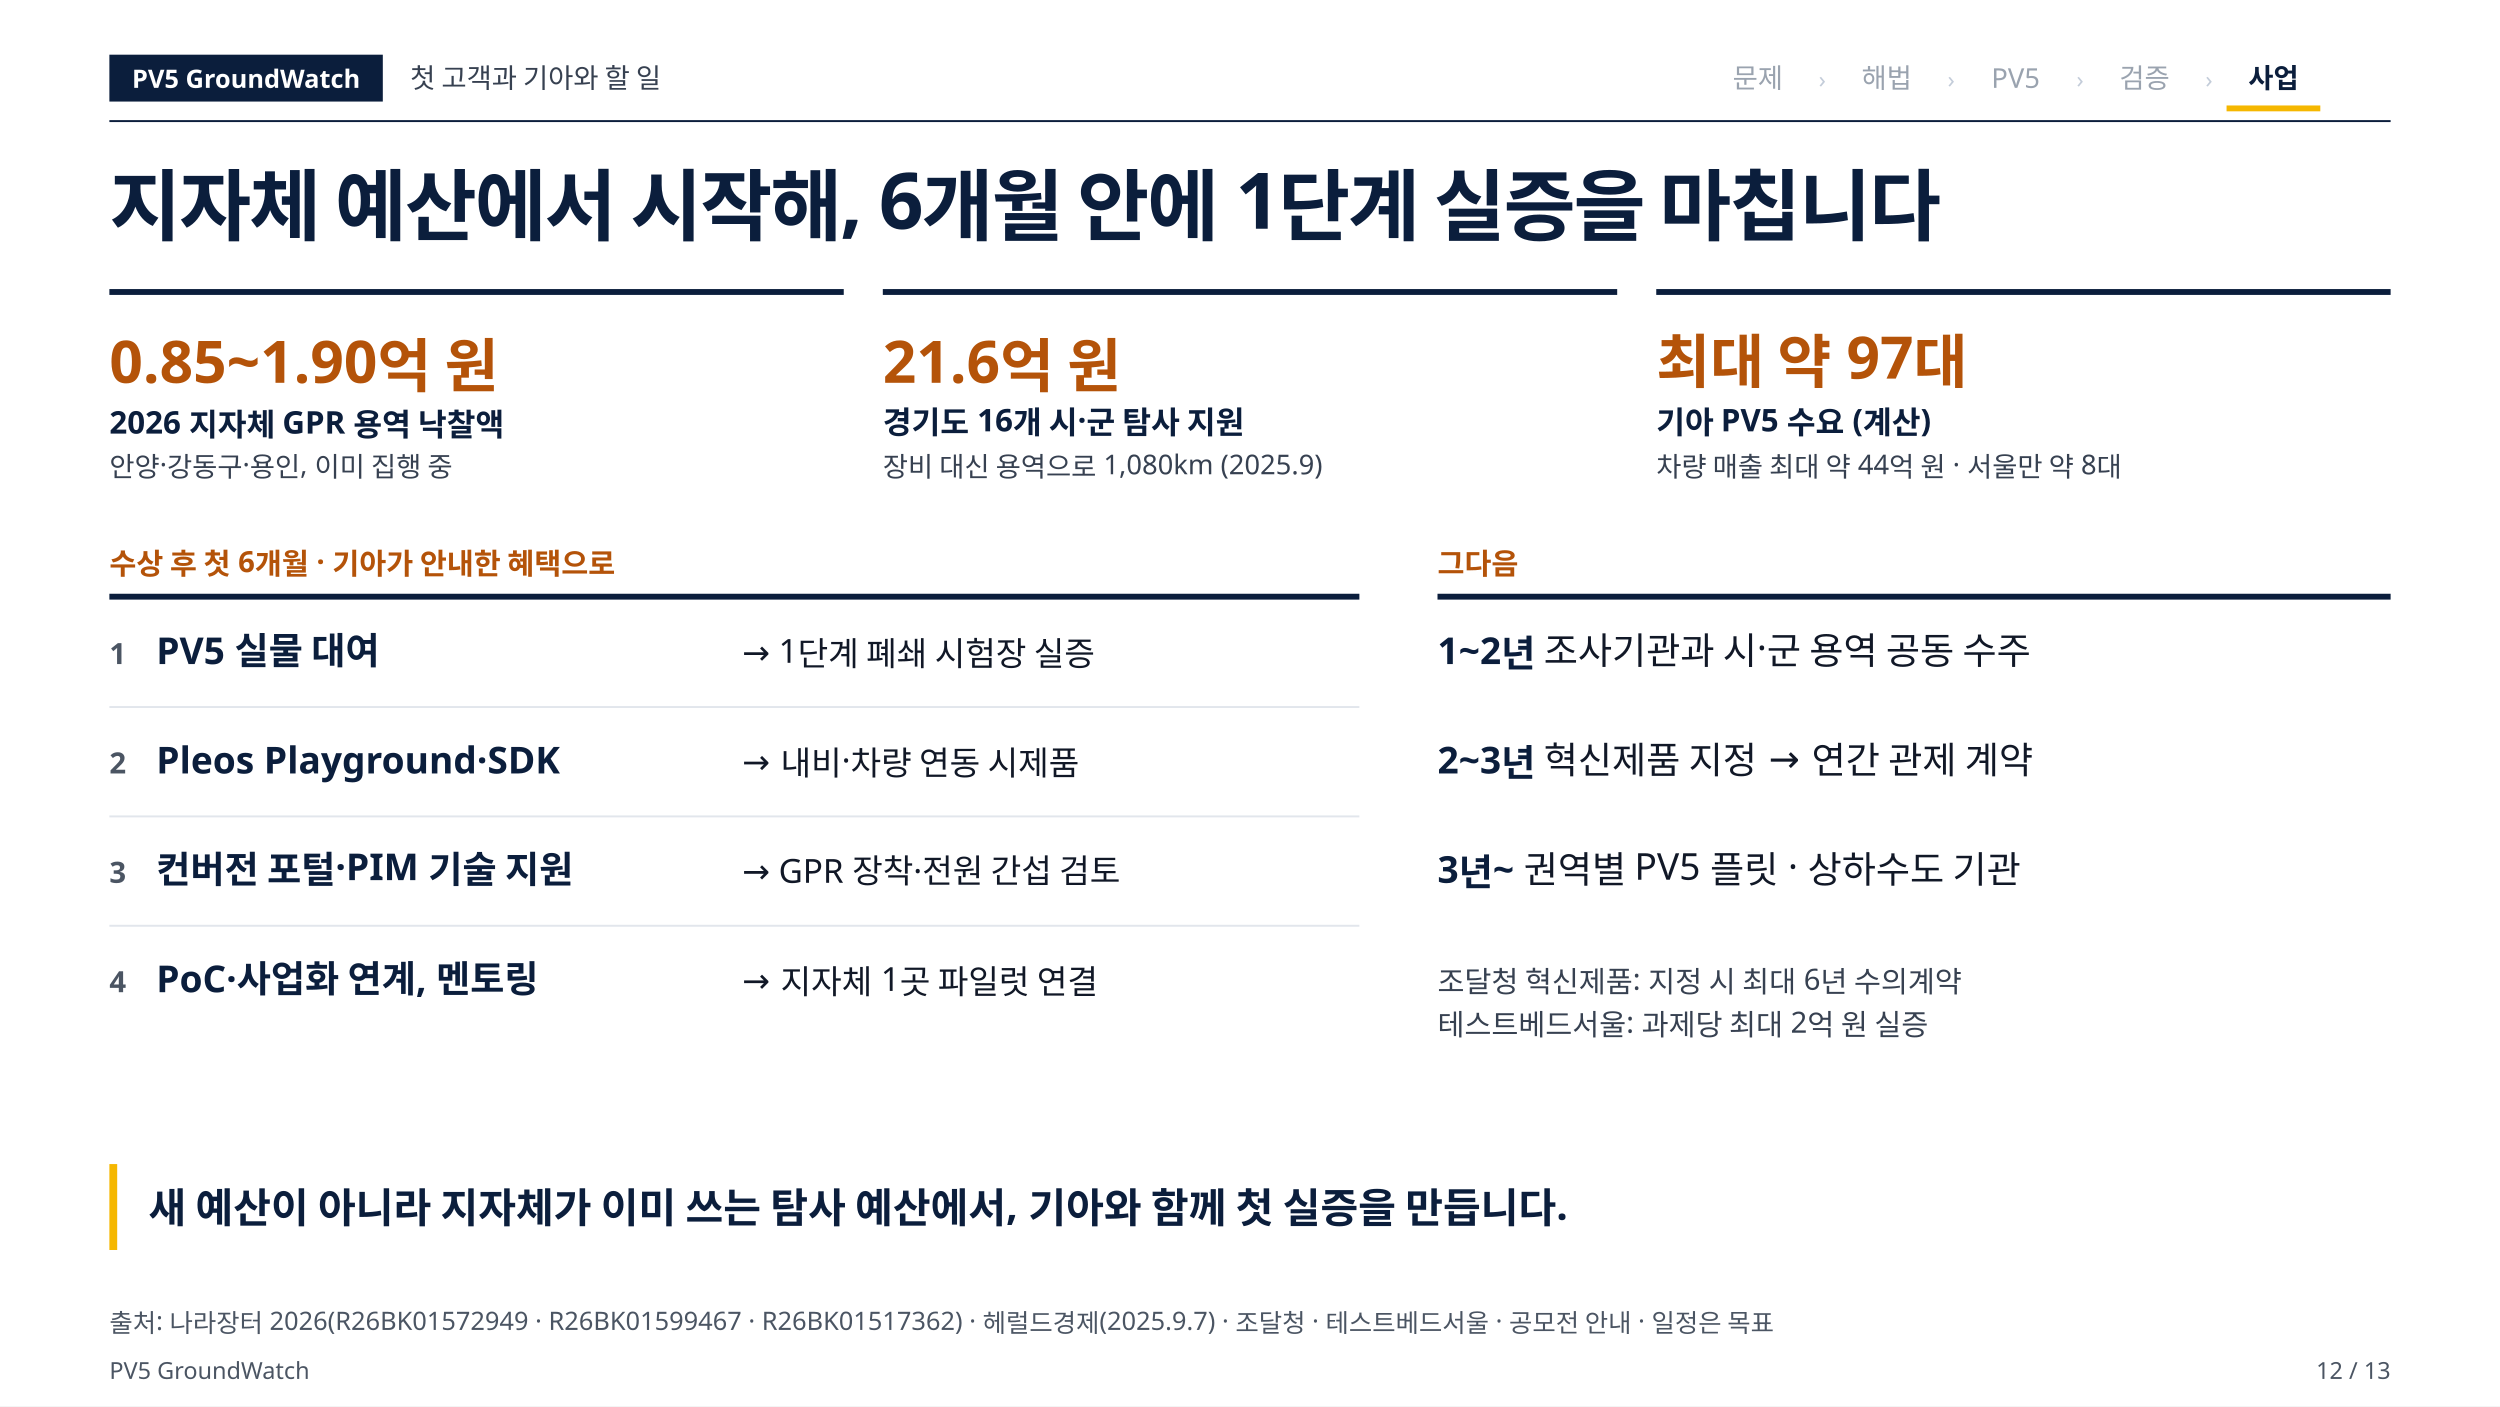
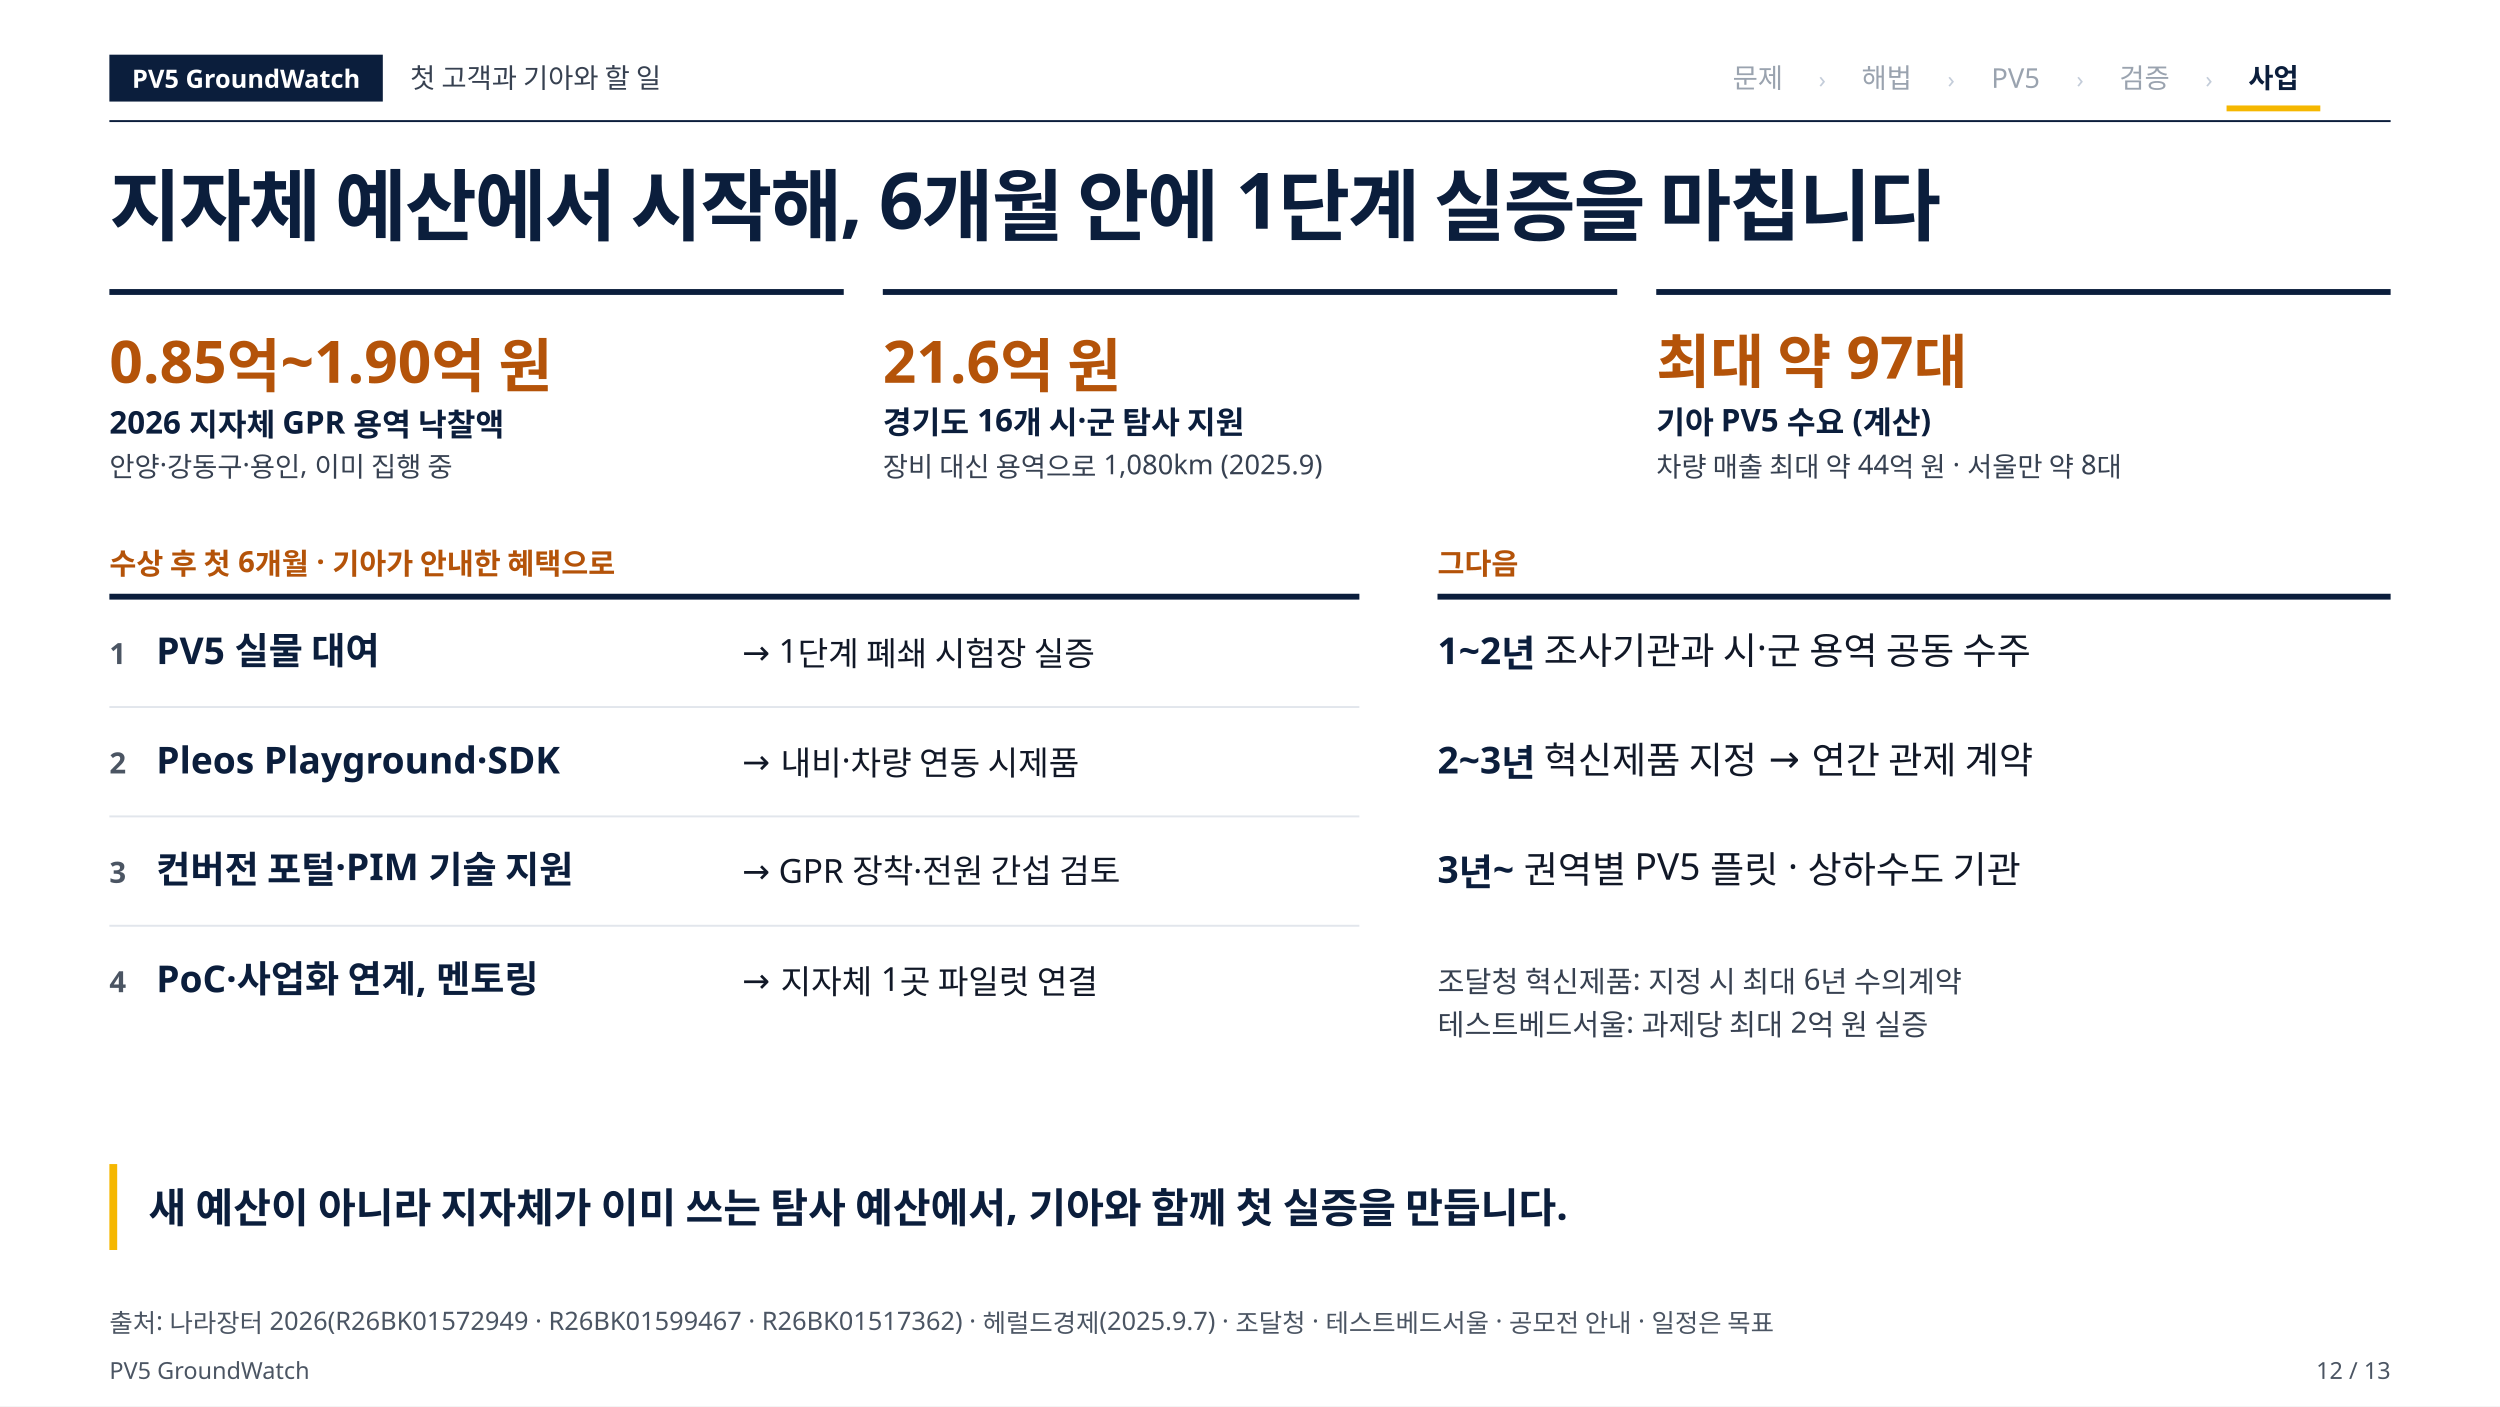
<svg xmlns="http://www.w3.org/2000/svg" viewBox="0 0 1280 720" lang="ko-KR" data-pptx-page-role="content" font-family="Pretendard, 'Malgun Gothic', sans-serif">
  <rect id="bg" x="0" y="0" width="1280" height="720" fill="#FFFFFF" />
  <g id="header" data-pptx-role="header" data-pptx-bounds="56 24 1168 40">
    <rect x="56" y="28" width="140" height="24" fill="#0B1E3C" />
    <text x="126" y="45" font-size="13" font-weight="bold" fill="#FFFFFF" text-anchor="middle">PV5 GroundWatch</text>
    <text x="210" y="45" font-size="14" fill="#374151">첫 고객과 기아와 할 일</text>
    <text x="900" y="45" font-size="14" font-weight="normal" fill="#9AA3AF" text-anchor="middle">문제</text>
    <text x="933" y="45" font-size="12" fill="#C3CCD9" text-anchor="middle">›</text>
    <text x="966" y="45" font-size="14" font-weight="normal" fill="#9AA3AF" text-anchor="middle">해법</text>
    <text x="999" y="45" font-size="12" fill="#C3CCD9" text-anchor="middle">›</text>
    <text x="1032" y="45" font-size="14" font-weight="normal" fill="#9AA3AF" text-anchor="middle">PV5</text>
    <text x="1065" y="45" font-size="12" fill="#C3CCD9" text-anchor="middle">›</text>
    <text x="1098" y="45" font-size="14" font-weight="normal" fill="#9AA3AF" text-anchor="middle">검증</text>
    <text x="1131" y="45" font-size="12" fill="#C3CCD9" text-anchor="middle">›</text>
    <text x="1164" y="45" font-size="14" font-weight="bold" fill="#0B1E3C" text-anchor="middle">사업</text>
    <rect x="1140" y="54" width="48" height="3" fill="#F5B700" />
    <line x1="56" y1="62" x2="1224" y2="62" stroke="#0B1E3C" stroke-width="1" />
  </g>
  <g id="title" data-pptx-bounds="56 80 1168 56" letter-spacing="-1">
    <text x="56" y="120" font-size="40" font-weight="bold" fill="#0B1E3C">지자체 예산에서 시작해, 6개월 안에 1단계 실증을 마칩니다</text>
  </g>
  <g id="facts" data-pptx-bounds="56 146 1168 104">
    <rect x="56" y="148" width="376" height="3" fill="#0B1E3C" />
-     <text x="56" y="196" font-size="30" font-weight="bold" fill="#B45309">0.85~1.90억 원</text>
+     <text x="56" y="196" font-size="30" font-weight="bold" fill="#B45309">0.85억~1.90억 원</text>
    <text x="56" y="222" font-size="16" font-weight="bold" fill="#0B1E3C">2026 지자체 GPR 용역 낙찰액</text>
    <text x="56" y="244" font-size="14" fill="#374151">안양·강동구·용인, 이미 집행 중</text>
    <rect x="452" y="148" width="376" height="3" fill="#0B1E3C" />
    <text x="452" y="196" font-size="30" font-weight="bold" fill="#B45309">21.6억 원</text>
    <text x="452" y="222" font-size="16" font-weight="bold" fill="#0B1E3C">경기도 16개 시·군 탐사 지원</text>
    <text x="452" y="244" font-size="14" fill="#374151">장비 대신 용역으로 1,080km (2025.9)</text>
    <rect x="848" y="148" width="376" height="3" fill="#0B1E3C" />
    <text x="848" y="196" font-size="30" font-weight="bold" fill="#B45309">최대 약 97대</text>
    <text x="848" y="222" font-size="16" font-weight="bold" fill="#0B1E3C">기아 PV5 수요 (계산)</text>
    <text x="848" y="244" font-size="14" fill="#374151">차량 매출 최대 약 44억 원 · 서울만 약 8대</text>
  </g>
  <g id="ask" data-pptx-bounds="56 272 640 300">
    <text x="56" y="294" font-size="15" font-weight="bold" fill="#B45309">수상 후 첫 6개월 · 기아가 안내한 혜택으로</text>
    <rect x="56" y="304" width="640" height="3" fill="#0B1E3C" />
    <text x="56" y="340" font-size="15" font-weight="bold" fill="#4B5563">1</text>
    <text x="80" y="340" font-size="19" font-weight="bold" fill="#0B1E3C">PV5 실물 대여</text>
    <text x="380" y="340" font-size="17" fill="#111827">→ 1단계 폐쇄 시험장 실증</text>
    <line x1="56" y1="362" x2="696" y2="362" stroke="#E2E6EC" stroke-width="1" />
    <text x="56" y="396" font-size="15" font-weight="bold" fill="#4B5563">2</text>
    <text x="80" y="396" font-size="19" font-weight="bold" fill="#0B1E3C">Pleos Playground·SDK</text>
    <text x="380" y="396" font-size="17" fill="#111827">→ 내비·차량 연동 시제품</text>
    <line x1="56" y1="418" x2="696" y2="418" stroke="#E2E6EC" stroke-width="1" />
    <text x="56" y="452" font-size="15" font-weight="bold" fill="#4B5563">3</text>
    <text x="80" y="452" font-size="19" font-weight="bold" fill="#0B1E3C">컨버전 포털·PIM 기술 지원</text>
    <text x="380" y="452" font-size="17" fill="#111827">→ GPR 장착·전원 간섭 검토</text>
    <line x1="56" y1="474" x2="696" y2="474" stroke="#E2E6EC" stroke-width="1" />
    <text x="56" y="508" font-size="15" font-weight="bold" fill="#4B5563">4</text>
    <text x="80" y="508" font-size="19" font-weight="bold" fill="#0B1E3C">PoC·사업화 연계, 멘토링</text>
    <text x="380" y="508" font-size="17" fill="#111827">→ 지자체 1곳 파일럿 연결</text>
  </g>
  <g id="next" data-pptx-bounds="736 272 488 300">
    <text x="736" y="294" font-size="15" font-weight="bold" fill="#B45309">그다음</text>
    <rect x="736" y="304" width="488" height="3" fill="#0B1E3C" />
    <text x="736" y="340" font-size="19" font-weight="bold" fill="#0B1E3C">1~2년 <tspan font-weight="normal" fill="#111827">조사기관과 시·군 용역 공동 수주</tspan>
    </text>
    <text x="736" y="396" font-size="19" font-weight="bold" fill="#0B1E3C">2~3년 <tspan font-weight="normal" fill="#111827">혁신제품 지정 → 연간 관제 계약</tspan>
    </text>
    <text x="736" y="452" font-size="19" font-weight="bold" fill="#0B1E3C">3년~ <tspan font-weight="normal" fill="#111827">권역별 PV5 플릿 · 상하수도 기관</tspan>
    </text>
    <text x="736" y="508" font-size="15" fill="#374151">조달청 혁신제품: 지정 시 최대 6년 수의계약</text>
    <text x="736" y="530" font-size="15" fill="#374151">테스트베드서울: 과제당 최대 2억 원 실증</text>
  </g>
  <g id="conclusion" data-pptx-bounds="56 596 1168 44">
    <rect x="56" y="596" width="4" height="44" fill="#F5B700" />
    <text x="76" y="626" font-size="21" font-weight="bold" fill="#0B1E3C">새 예산이 아니라 지자체가 이미 쓰는 탐사 예산에서, 기아와 함께 첫 실증을 만듭니다.</text>
  </g>
  <g id="source" data-pptx-bounds="56 668 1168 20">
    <text x="56" y="682" font-size="13" fill="#4B5563">출처: 나라장터 2026(R26BK01572949 · R26BK01599467 · R26BK01517362) · 헤럴드경제(2025.9.7) · 조달청 · 테스트베드서울 · 공모전 안내 · 일정은 목표</text>
  </g>
  <g id="footer" data-pptx-role="footer" data-pptx-bounds="56 692 1168 22" fill="#4B5563" font-size="12">
    <text x="56" y="706">PV5 GroundWatch</text>
    <text x="1224" y="706" text-anchor="end">12 / 13</text>
  </g>
</svg>
